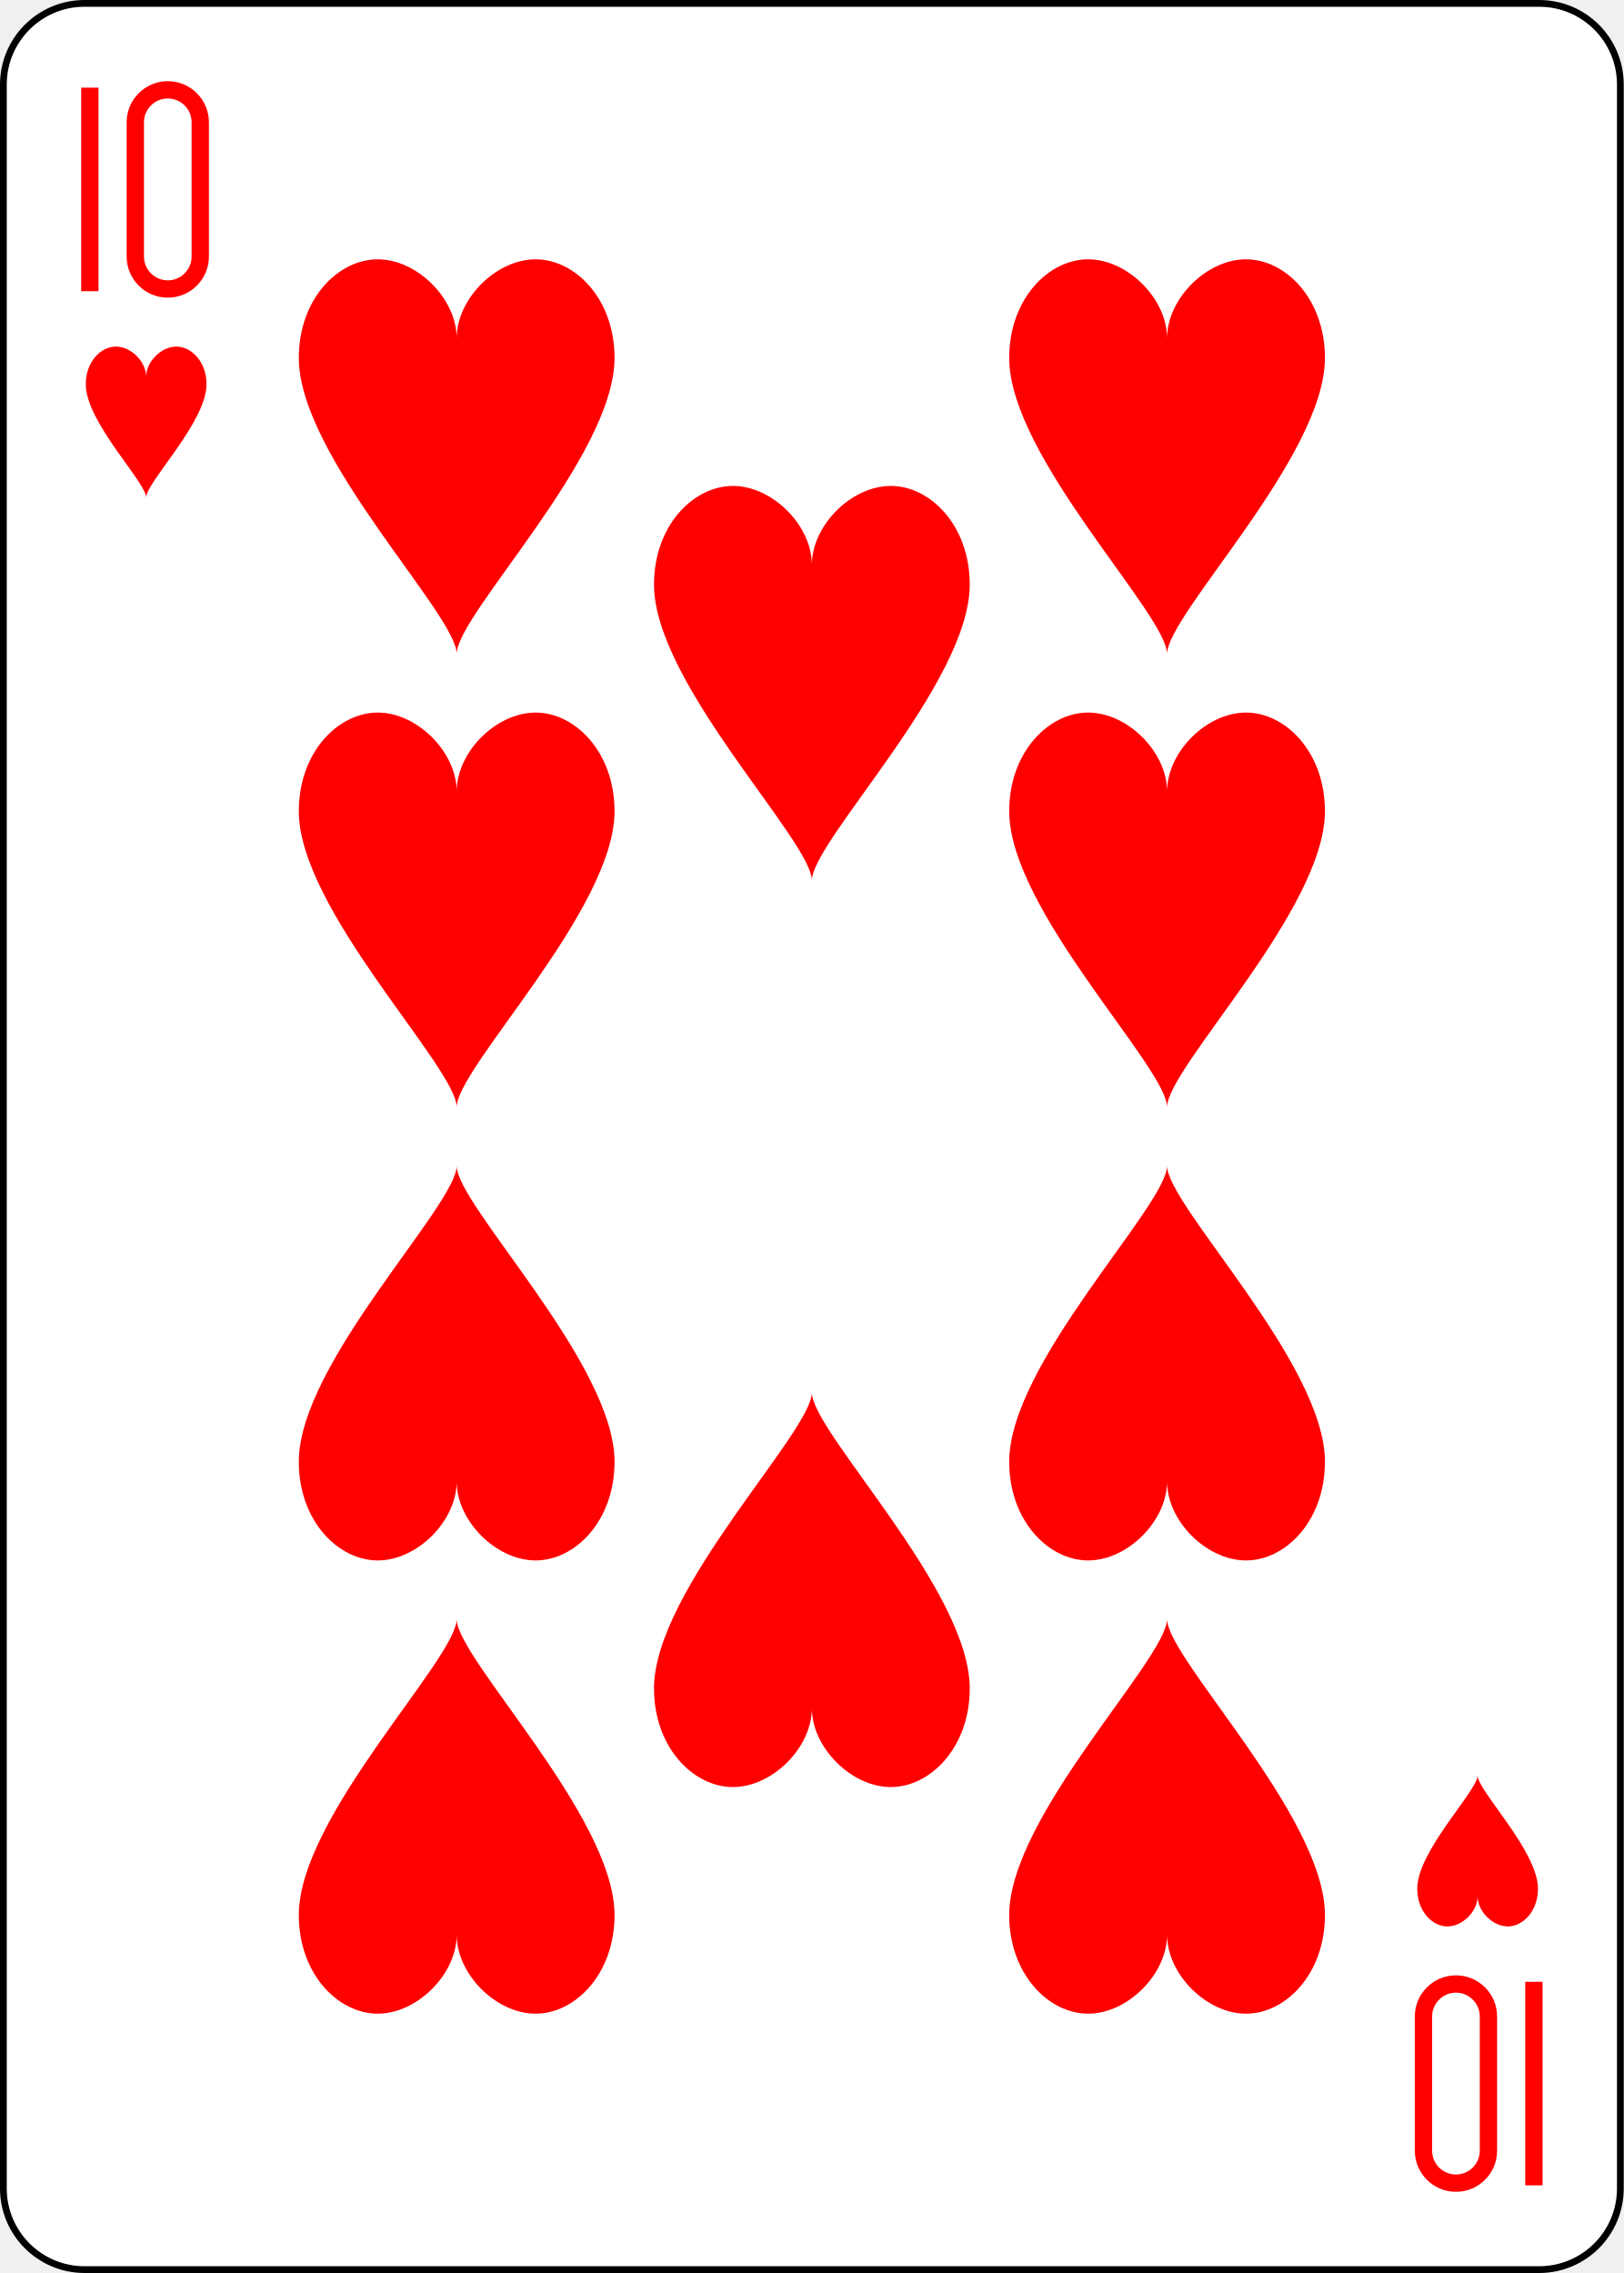
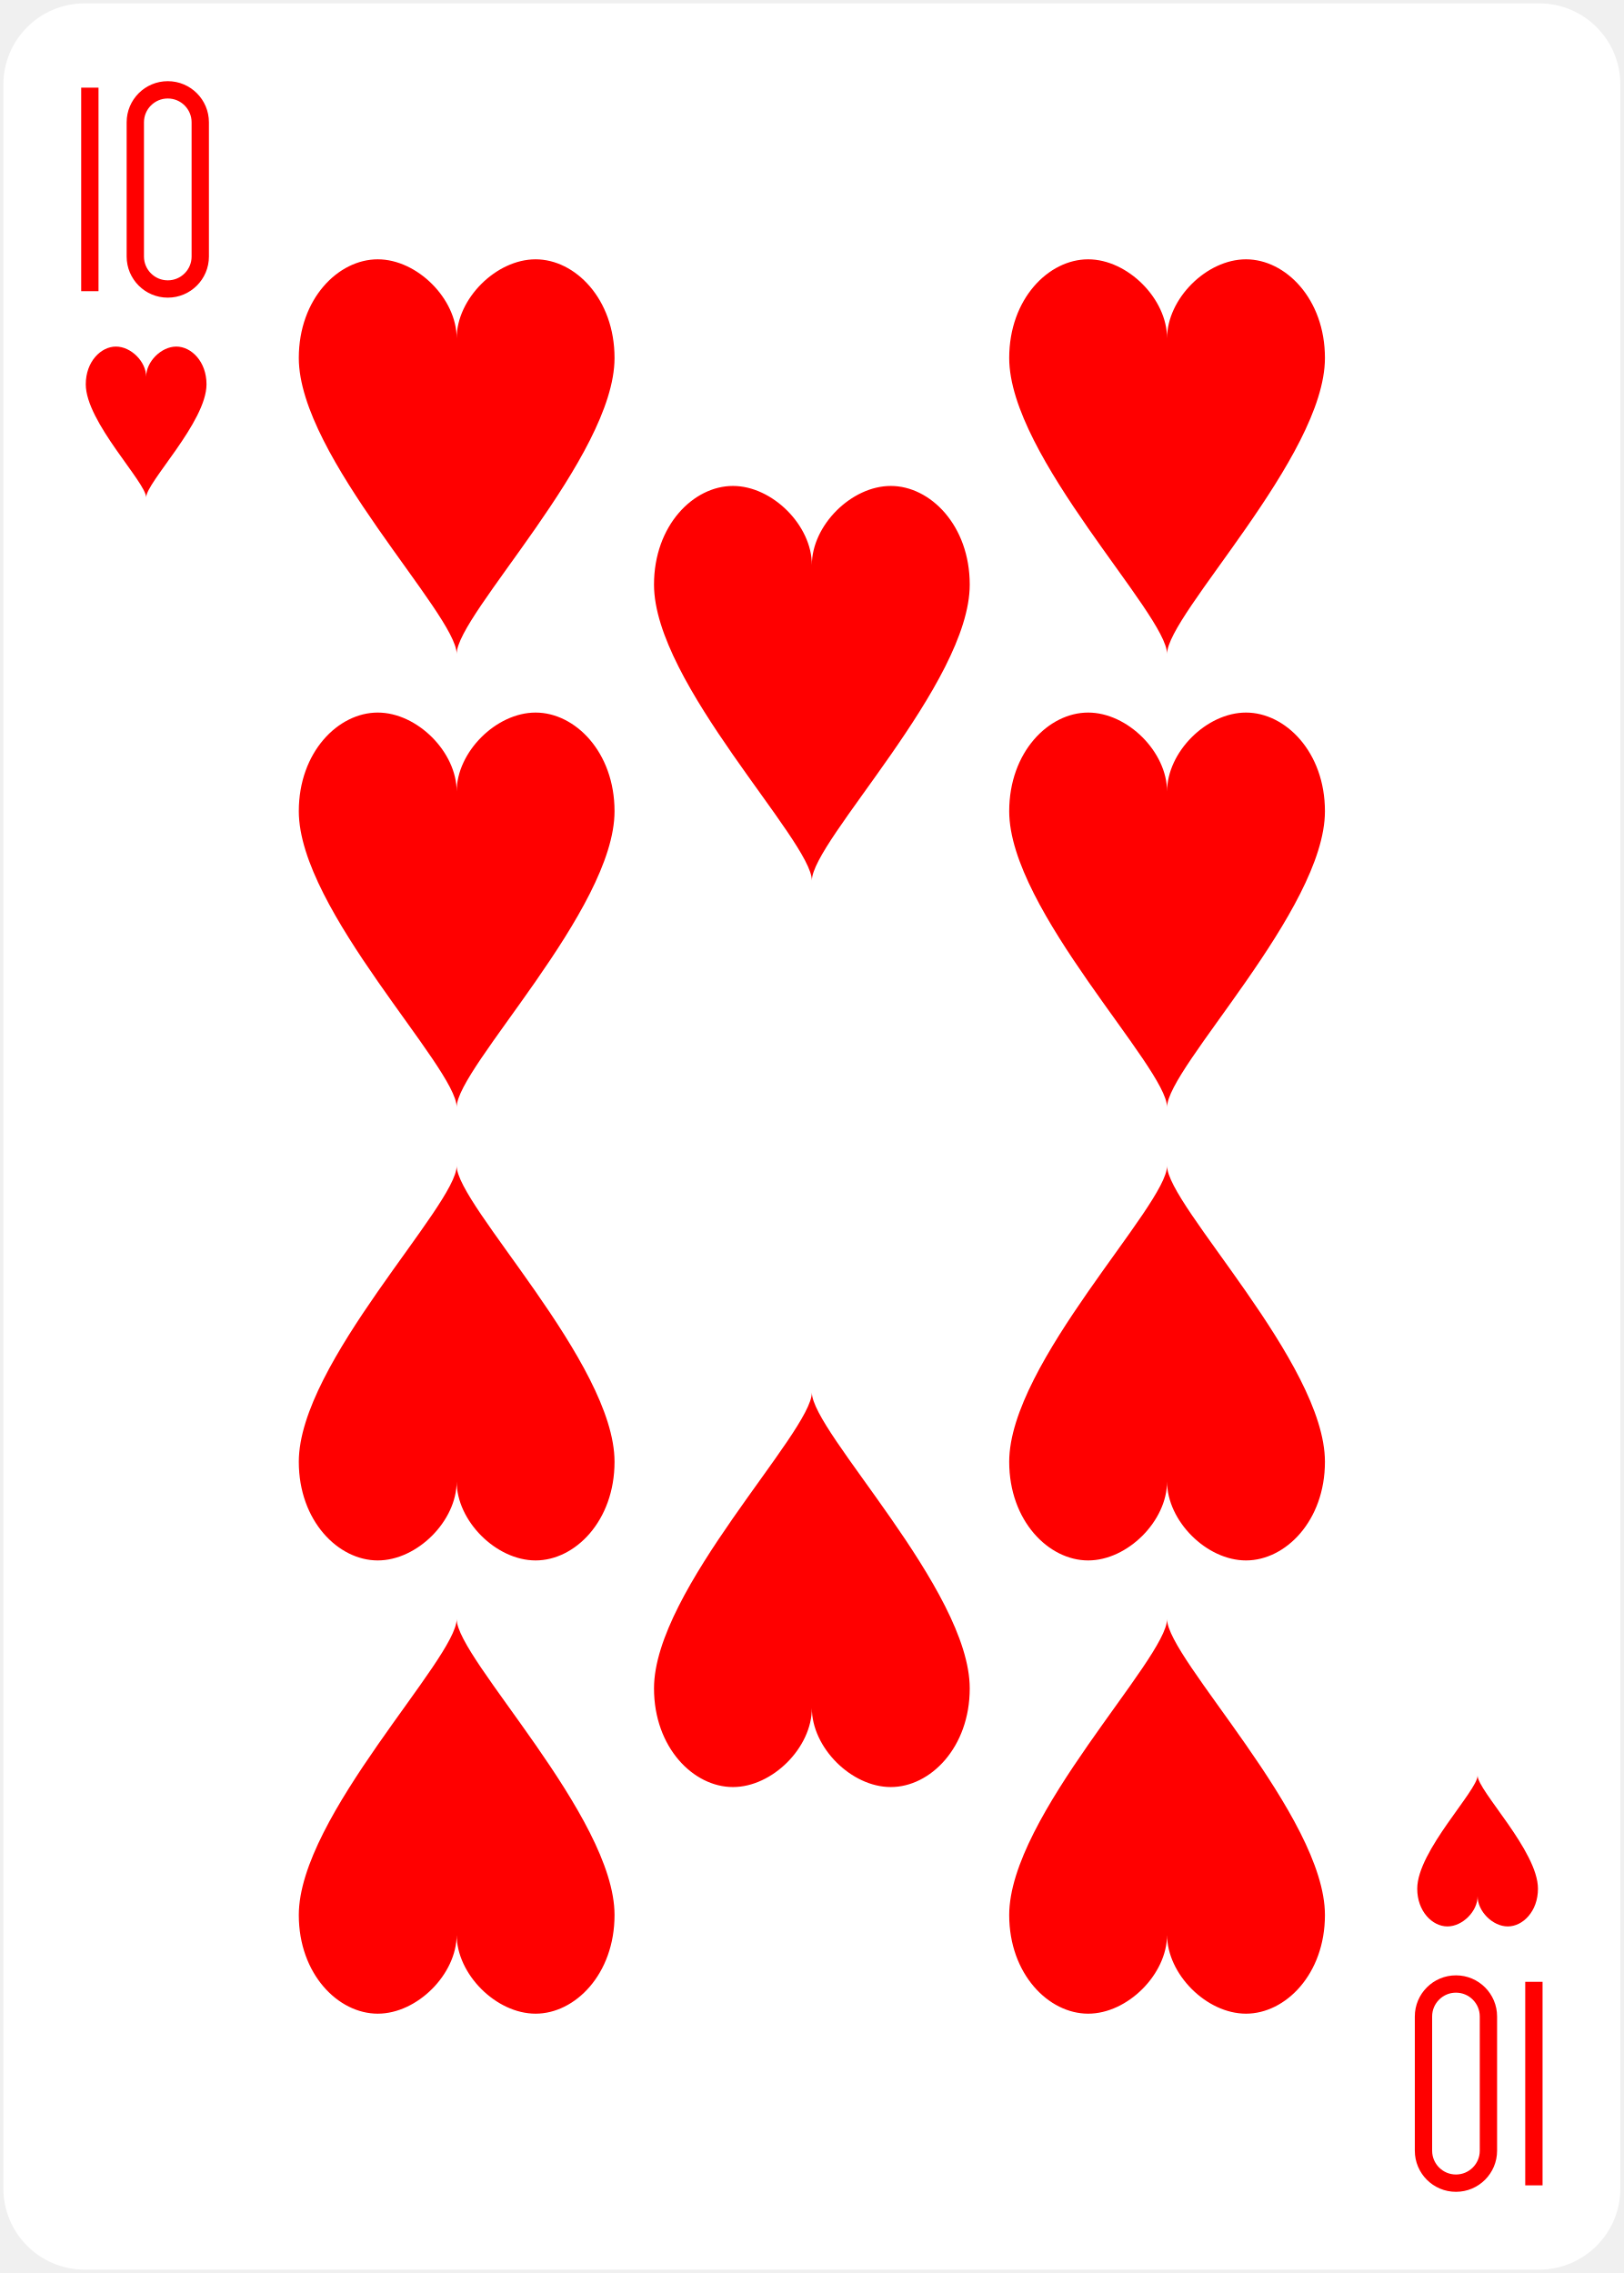
<svg xmlns="http://www.w3.org/2000/svg" xmlns:xlink="http://www.w3.org/1999/xlink" class="card" face="TH" height="3.5in" preserveAspectRatio="none" viewBox="-120 -168 240 336" width="2.5in">
  <defs>
    <symbol id="SHT" viewBox="-600 -600 1200 1200" preserveAspectRatio="xMinYMid">
      <path d="M0 -300C0 -400 100 -500 200 -500C300 -500 400 -400 400 -250C400 0 0 400 0 500C0 400 -400 0 -400 -250C-400 -400 -300 -500 -200 -500C-100 -500 0 -400 -0 -300Z" fill="red" />
    </symbol>
    <symbol id="VHT" viewBox="-500 -500 1000 1000" preserveAspectRatio="xMinYMid">
      <path d="M-260 430L-260 -430M-50 0L-50 -310A150 150 0 0 1 250 -310L250 310A150 150 0 0 1 -50 310Z" stroke="red" stroke-width="80" stroke-linecap="square" stroke-miterlimit="1.5" fill="none" />
    </symbol>
  </defs>
-   <rect width="239" height="335" x="-119.5" y="-167.5" rx="12" ry="12" fill="white" stroke="black" />
+   <rect width="239" height="335" x="-119.5" y="-167.5" rx="12" ry="12" fill="white" />
  <use xlink:href="#VHT" height="32" width="32" x="-114.4" y="-156" />
  <use xlink:href="#SHT" height="26.769" width="26.769" x="-111.784" y="-119" />
  <use xlink:href="#SHT" height="70" width="70" x="-87.501" y="-135.501" />
  <use xlink:href="#SHT" height="70" width="70" x="17.501" y="-135.501" />
  <use xlink:href="#SHT" height="70" width="70" x="-87.501" y="-68.5" />
  <use xlink:href="#SHT" height="70" width="70" x="17.501" y="-68.5" />
  <use xlink:href="#SHT" height="70" width="70" x="-35" y="-102" />
  <g transform="rotate(180)">
    <use xlink:href="#VHT" height="32" width="32" x="-114.4" y="-156" />
    <use xlink:href="#SHT" height="26.769" width="26.769" x="-111.784" y="-119" />
    <use xlink:href="#SHT" height="70" width="70" x="-87.501" y="-135.501" />
    <use xlink:href="#SHT" height="70" width="70" x="17.501" y="-135.501" />
    <use xlink:href="#SHT" height="70" width="70" x="-87.501" y="-68.5" />
    <use xlink:href="#SHT" height="70" width="70" x="17.501" y="-68.5" />
    <use xlink:href="#SHT" height="70" width="70" x="-35" y="-102" />
  </g>
</svg>
